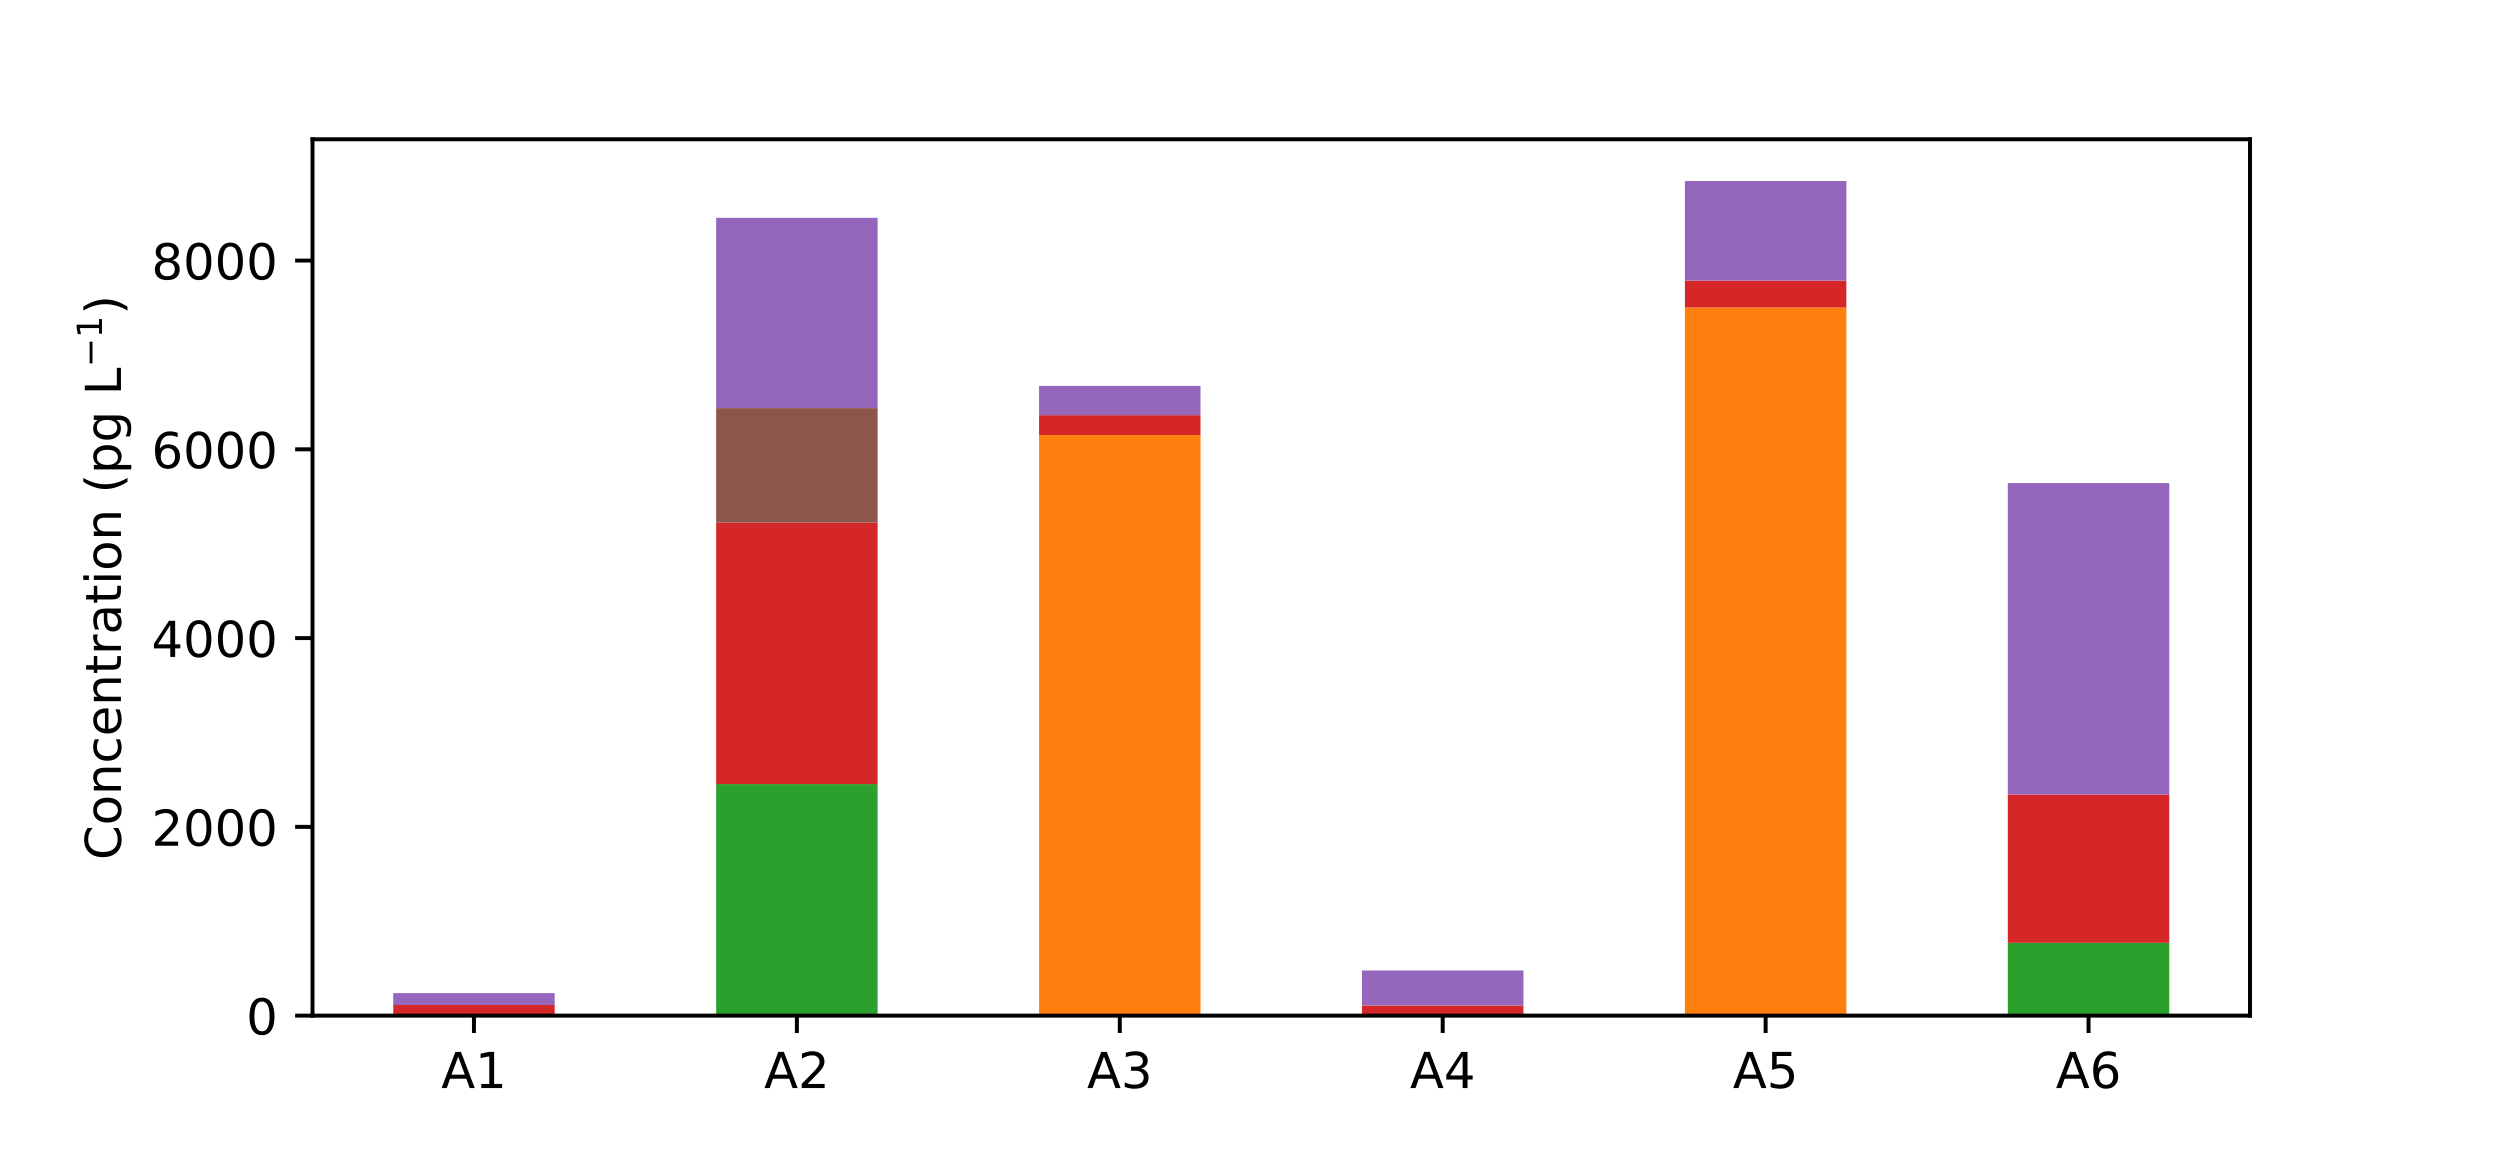
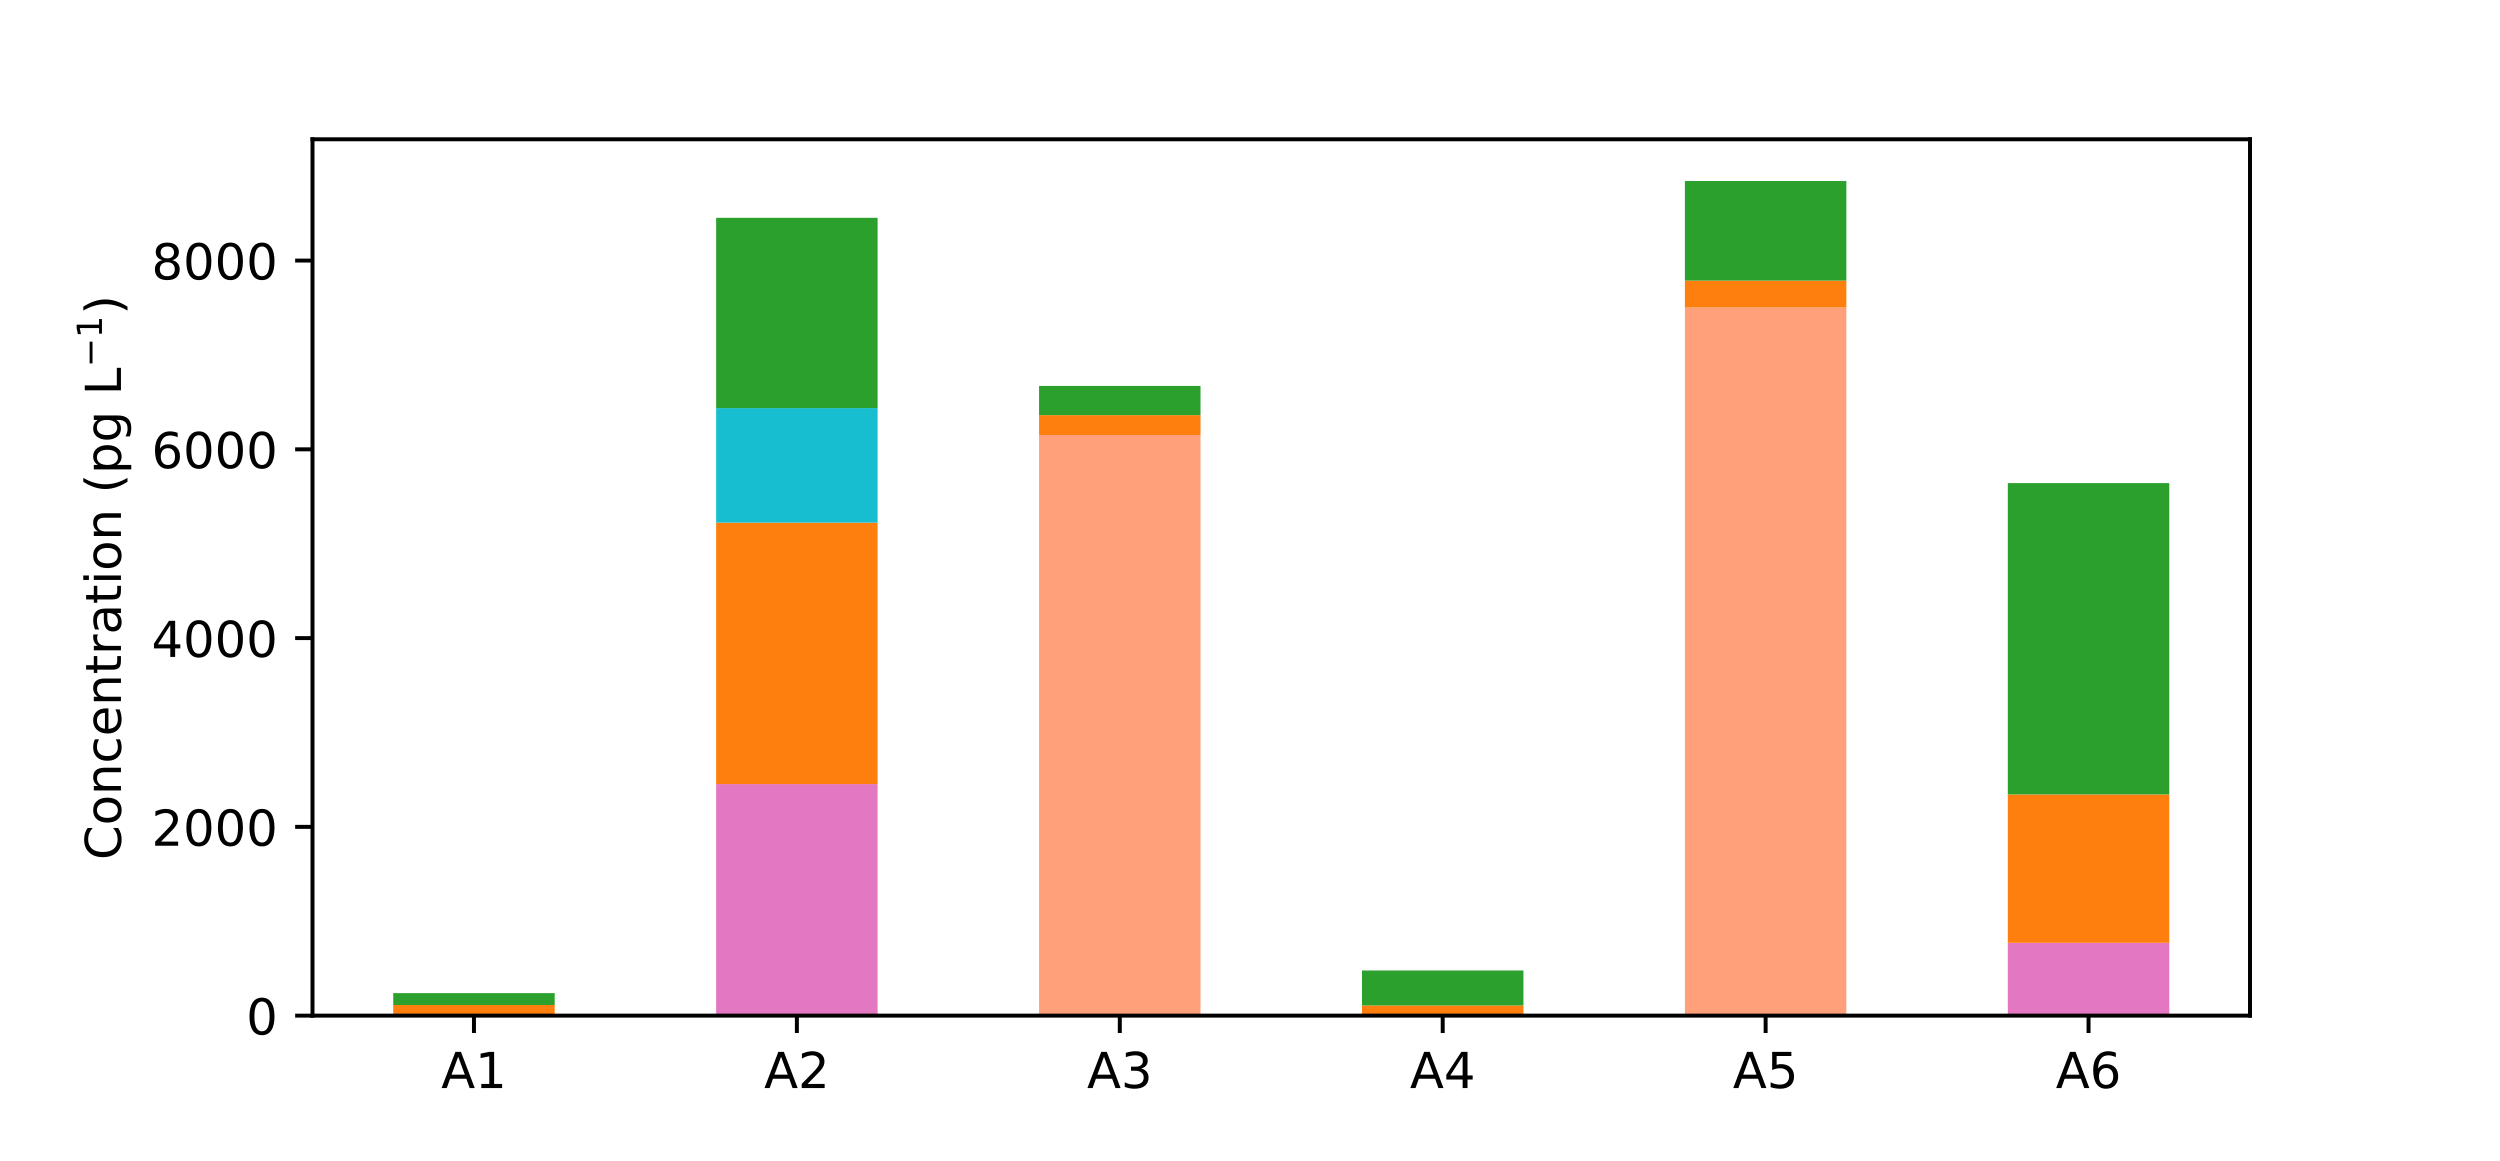
<svg xmlns="http://www.w3.org/2000/svg" xmlns:xlink="http://www.w3.org/1999/xlink" height="234pt" version="1.1" viewBox="0 0 504 234" width="504pt">
  <defs>
    <style type="text/css">
*{stroke-linecap:butt;stroke-linejoin:round;}
  </style>
  </defs>
  <g id="figure_1">
    <g id="patch_1">
      <path d="M 0 234  L 504 234  L 504 0  L 0 0  z " style="fill:none;" />
    </g>
    <g id="axes_1">
      <g id="patch_2">
        <path d="M 63 204.75  L 453.6 204.75  L 453.6 28.08  L 63 28.08  z " style="fill:none;" />
      </g>
      <g id="patch_3">
-         <path clip-path="url(#pc23c99d7c9)" d="M 79.275 204.75  L 111.825 204.75  L 111.825 204.75  L 79.275 204.75  z " style="fill:#ff7f0e;" />
+         <path clip-path="url(#pd451433a32)" d="M 79.275 204.75  L 111.825 204.75  L 111.825 204.75  L 79.275 204.75  z " style="fill:#ffa07a;" />
      </g>
      <g id="patch_4">
-         <path clip-path="url(#pc23c99d7c9)" d="M 144.375 204.75  L 176.925 204.75  L 176.925 204.75  L 144.375 204.75  z " style="fill:#ff7f0e;" />
+         <path clip-path="url(#pd451433a32)" d="M 144.375 204.75  L 176.925 204.75  L 176.925 204.75  L 144.375 204.75  z " style="fill:#ffa07a;" />
      </g>
      <g id="patch_5">
-         <path clip-path="url(#pc23c99d7c9)" d="M 209.475 204.75  L 242.025 204.75  L 242.025 87.694  L 209.475 87.694  z " style="fill:#ff7f0e;" />
+         <path clip-path="url(#pd451433a32)" d="M 209.475 204.75  L 242.025 204.75  L 242.025 87.694  L 209.475 87.694  z " style="fill:#ffa07a;" />
      </g>
      <g id="patch_6">
-         <path clip-path="url(#pc23c99d7c9)" d="M 274.575 204.75  L 307.125 204.75  L 307.125 204.75  L 274.575 204.75  z " style="fill:#ff7f0e;" />
+         <path clip-path="url(#pd451433a32)" d="M 274.575 204.75  L 307.125 204.75  L 307.125 204.75  L 274.575 204.75  z " style="fill:#ffa07a;" />
      </g>
      <g id="patch_7">
-         <path clip-path="url(#pc23c99d7c9)" d="M 339.675 204.75  L 372.225 204.75  L 372.225 61.994  L 339.675 61.994  z " style="fill:#ff7f0e;" />
+         <path clip-path="url(#pd451433a32)" d="M 339.675 204.75  L 372.225 204.75  L 372.225 61.994  L 339.675 61.994  z " style="fill:#ffa07a;" />
      </g>
      <g id="patch_8">
-         <path clip-path="url(#pc23c99d7c9)" d="M 404.775 204.75  L 437.325 204.75  L 437.325 204.75  L 404.775 204.75  z " style="fill:#ff7f0e;" />
+         <path clip-path="url(#pd451433a32)" d="M 404.775 204.75  L 437.325 204.75  L 437.325 204.75  L 404.775 204.75  z " style="fill:#ffa07a;" />
      </g>
      <g id="patch_9">
-         <path clip-path="url(#pc23c99d7c9)" d="M 79.275 204.75  L 111.825 204.75  L 111.825 204.75  L 79.275 204.75  z " style="fill:#2ca02c;" />
+         <path clip-path="url(#pd451433a32)" d="M 79.275 204.75  L 111.825 204.75  L 111.825 204.75  L 79.275 204.75  z " style="fill:#e377c2;" />
      </g>
      <g id="patch_10">
-         <path clip-path="url(#pc23c99d7c9)" d="M 144.375 204.75  L 176.925 204.75  L 176.925 158.073  L 144.375 158.073  z " style="fill:#2ca02c;" />
+         <path clip-path="url(#pd451433a32)" d="M 144.375 204.75  L 176.925 204.75  L 176.925 158.073  L 144.375 158.073  z " style="fill:#e377c2;" />
      </g>
      <g id="patch_11">
-         <path clip-path="url(#pc23c99d7c9)" d="M 209.475 204.75  L 242.025 204.75  L 242.025 204.75  L 209.475 204.75  z " style="fill:#2ca02c;" />
+         <path clip-path="url(#pd451433a32)" d="M 209.475 204.75  L 242.025 204.75  L 242.025 204.75  L 209.475 204.75  z " style="fill:#e377c2;" />
      </g>
      <g id="patch_12">
-         <path clip-path="url(#pc23c99d7c9)" d="M 274.575 204.75  L 307.125 204.75  L 307.125 204.75  L 274.575 204.75  z " style="fill:#2ca02c;" />
+         <path clip-path="url(#pd451433a32)" d="M 274.575 204.75  L 307.125 204.75  L 307.125 204.75  L 274.575 204.75  z " style="fill:#e377c2;" />
      </g>
      <g id="patch_13">
-         <path clip-path="url(#pc23c99d7c9)" d="M 339.675 204.75  L 372.225 204.75  L 372.225 204.75  L 339.675 204.75  z " style="fill:#2ca02c;" />
+         <path clip-path="url(#pd451433a32)" d="M 339.675 204.75  L 372.225 204.75  L 372.225 204.75  L 339.675 204.75  z " style="fill:#e377c2;" />
      </g>
      <g id="patch_14">
-         <path clip-path="url(#pc23c99d7c9)" d="M 404.775 204.75  L 437.325 204.75  L 437.325 190.076  L 404.775 190.076  z " style="fill:#2ca02c;" />
+         <path clip-path="url(#pd451433a32)" d="M 404.775 204.75  L 437.325 204.75  L 437.325 190.076  L 404.775 190.076  z " style="fill:#e377c2;" />
      </g>
      <g id="patch_15">
-         <path clip-path="url(#pc23c99d7c9)" d="M 79.275 204.75  L 111.825 204.75  L 111.825 202.611  L 79.275 202.611  z " style="fill:#d62728;" />
+         <path clip-path="url(#pd451433a32)" d="M 79.275 204.75  L 111.825 204.75  L 111.825 202.611  L 79.275 202.611  z " style="fill:#ff7f0e;" />
      </g>
      <g id="patch_16">
-         <path clip-path="url(#pc23c99d7c9)" d="M 144.375 158.073  L 176.925 158.073  L 176.925 105.361  L 144.375 105.361  z " style="fill:#d62728;" />
+         <path clip-path="url(#pd451433a32)" d="M 144.375 158.073  L 176.925 158.073  L 176.925 105.361  L 144.375 105.361  z " style="fill:#ff7f0e;" />
      </g>
      <g id="patch_17">
-         <path clip-path="url(#pc23c99d7c9)" d="M 209.475 87.694  L 242.025 87.694  L 242.025 83.693  L 209.475 83.693  z " style="fill:#d62728;" />
+         <path clip-path="url(#pd451433a32)" d="M 209.475 87.694  L 242.025 87.694  L 242.025 83.693  L 209.475 83.693  z " style="fill:#ff7f0e;" />
      </g>
      <g id="patch_18">
-         <path clip-path="url(#pc23c99d7c9)" d="M 274.575 204.75  L 307.125 204.75  L 307.125 202.699  L 274.575 202.699  z " style="fill:#d62728;" />
+         <path clip-path="url(#pd451433a32)" d="M 274.575 204.75  L 307.125 204.75  L 307.125 202.699  L 274.575 202.699  z " style="fill:#ff7f0e;" />
      </g>
      <g id="patch_19">
-         <path clip-path="url(#pc23c99d7c9)" d="M 339.675 61.994  L 372.225 61.994  L 372.225 56.576  L 339.675 56.576  z " style="fill:#d62728;" />
+         <path clip-path="url(#pd451433a32)" d="M 339.675 61.994  L 372.225 61.994  L 372.225 56.576  L 339.675 56.576  z " style="fill:#ff7f0e;" />
      </g>
      <g id="patch_20">
-         <path clip-path="url(#pc23c99d7c9)" d="M 404.775 190.076  L 437.325 190.076  L 437.325 160.159  L 404.775 160.159  z " style="fill:#d62728;" />
+         <path clip-path="url(#pd451433a32)" d="M 404.775 190.076  L 437.325 190.076  L 437.325 160.159  L 404.775 160.159  z " style="fill:#ff7f0e;" />
      </g>
      <g id="patch_21">
-         <path clip-path="url(#pc23c99d7c9)" d="M 79.275 204.75  L 111.825 204.75  L 111.825 204.75  L 79.275 204.75  z " style="fill:#8c564b;" />
+         <path clip-path="url(#pd451433a32)" d="M 79.275 204.75  L 111.825 204.75  L 111.825 204.75  L 79.275 204.75  z " style="fill:#17becf;" />
      </g>
      <g id="patch_22">
-         <path clip-path="url(#pc23c99d7c9)" d="M 144.375 105.361  L 176.925 105.361  L 176.925 82.273  L 144.375 82.273  z " style="fill:#8c564b;" />
+         <path clip-path="url(#pd451433a32)" d="M 144.375 105.361  L 176.925 105.361  L 176.925 82.273  L 144.375 82.273  z " style="fill:#17becf;" />
      </g>
      <g id="patch_23">
-         <path clip-path="url(#pc23c99d7c9)" d="M 209.475 204.75  L 242.025 204.75  L 242.025 204.75  L 209.475 204.75  z " style="fill:#8c564b;" />
+         <path clip-path="url(#pd451433a32)" d="M 209.475 204.75  L 242.025 204.75  L 242.025 204.75  L 209.475 204.75  z " style="fill:#17becf;" />
      </g>
      <g id="patch_24">
-         <path clip-path="url(#pc23c99d7c9)" d="M 274.575 204.75  L 307.125 204.75  L 307.125 204.75  L 274.575 204.75  z " style="fill:#8c564b;" />
+         <path clip-path="url(#pd451433a32)" d="M 274.575 204.75  L 307.125 204.75  L 307.125 204.75  L 274.575 204.75  z " style="fill:#17becf;" />
      </g>
      <g id="patch_25">
-         <path clip-path="url(#pc23c99d7c9)" d="M 339.675 204.75  L 372.225 204.75  L 372.225 204.75  L 339.675 204.75  z " style="fill:#8c564b;" />
+         <path clip-path="url(#pd451433a32)" d="M 339.675 204.75  L 372.225 204.75  L 372.225 204.75  L 339.675 204.75  z " style="fill:#17becf;" />
      </g>
      <g id="patch_26">
-         <path clip-path="url(#pc23c99d7c9)" d="M 404.775 204.75  L 437.325 204.75  L 437.325 204.75  L 404.775 204.75  z " style="fill:#8c564b;" />
+         <path clip-path="url(#pd451433a32)" d="M 404.775 204.75  L 437.325 204.75  L 437.325 204.75  L 404.775 204.75  z " style="fill:#17becf;" />
      </g>
      <g id="patch_27">
-         <path clip-path="url(#pc23c99d7c9)" d="M 79.275 202.611  L 111.825 202.611  L 111.825 200.213  L 79.275 200.213  z " style="fill:#9467bd;" />
+         <path clip-path="url(#pd451433a32)" d="M 79.275 202.611  L 111.825 202.611  L 111.825 200.213  L 79.275 200.213  z " style="fill:#2ca02c;" />
      </g>
      <g id="patch_28">
-         <path clip-path="url(#pc23c99d7c9)" d="M 144.375 82.273  L 176.925 82.273  L 176.925 43.912  L 144.375 43.912  z " style="fill:#9467bd;" />
+         <path clip-path="url(#pd451433a32)" d="M 144.375 82.273  L 176.925 82.273  L 176.925 43.912  L 144.375 43.912  z " style="fill:#2ca02c;" />
      </g>
      <g id="patch_29">
-         <path clip-path="url(#pc23c99d7c9)" d="M 209.475 83.693  L 242.025 83.693  L 242.025 77.8  L 209.475 77.8  z " style="fill:#9467bd;" />
+         <path clip-path="url(#pd451433a32)" d="M 209.475 83.693  L 242.025 83.693  L 242.025 77.8  L 209.475 77.8  z " style="fill:#2ca02c;" />
      </g>
      <g id="patch_30">
-         <path clip-path="url(#pc23c99d7c9)" d="M 274.575 202.699  L 307.125 202.699  L 307.125 195.651  L 274.575 195.651  z " style="fill:#9467bd;" />
+         <path clip-path="url(#pd451433a32)" d="M 274.575 202.699  L 307.125 202.699  L 307.125 195.651  L 274.575 195.651  z " style="fill:#2ca02c;" />
      </g>
      <g id="patch_31">
-         <path clip-path="url(#pc23c99d7c9)" d="M 339.675 56.576  L 372.225 56.576  L 372.225 36.493  L 339.675 36.493  z " style="fill:#9467bd;" />
+         <path clip-path="url(#pd451433a32)" d="M 339.675 56.576  L 372.225 56.576  L 372.225 36.493  L 339.675 36.493  z " style="fill:#2ca02c;" />
      </g>
      <g id="patch_32">
-         <path clip-path="url(#pc23c99d7c9)" d="M 404.775 160.159  L 437.325 160.159  L 437.325 97.393  L 404.775 97.393  z " style="fill:#9467bd;" />
+         <path clip-path="url(#pd451433a32)" d="M 404.775 160.159  L 437.325 160.159  L 437.325 97.393  L 404.775 97.393  z " style="fill:#2ca02c;" />
      </g>
      <g id="matplotlib.axis_1">
        <g id="xtick_1">
          <g id="line2d_1">
            <defs>
-               <path d="M 0 0  L 0 3.5  " id="m47c2559b7e" style="stroke:#000000;stroke-width:0.8;" />
-             </defs>
-             <g>
-               <use style="stroke:#000000;stroke-width:0.8;" x="95.55" xlink:href="#m47c2559b7e" y="204.75" />
+               <path d="M 0 0  L 0 3.5  " id="m24c3c29f36" style="stroke:#000000;stroke-width:0.8;" />
+             </defs>
+             <g>
+               <use style="stroke:#000000;stroke-width:0.8;" x="95.55" xlink:href="#m24c3c29f36" y="204.75" />
            </g>
          </g>
          <g id="text_1">
            <defs>
              <path d="M 34.188 63.188  L 20.797 26.906  L 47.609 26.906  z M 28.609 72.906  L 39.797 72.906  L 67.578 0  L 57.328 0  L 50.688 18.703  L 17.828 18.703  L 11.188 0  L 0.781 0  z " id="DejaVuSans-41" />
              <path d="M 12.406 8.297  L 28.516 8.297  L 28.516 63.922  L 10.984 60.406  L 10.984 69.391  L 28.422 72.906  L 38.281 72.906  L 38.281 8.297  L 54.391 8.297  L 54.391 0  L 12.406 0  z " id="DejaVuSans-31" />
            </defs>
            <g transform="translate(88.94844 219.3484)scale(0.1 -0.1)">
              <use xlink:href="#DejaVuSans-41" />
              <use x="68.408" xlink:href="#DejaVuSans-31" />
            </g>
          </g>
        </g>
        <g id="xtick_2">
          <g id="line2d_2">
            <g>
-               <use style="stroke:#000000;stroke-width:0.8;" x="160.65" xlink:href="#m47c2559b7e" y="204.75" />
+               <use style="stroke:#000000;stroke-width:0.8;" x="160.65" xlink:href="#m24c3c29f36" y="204.75" />
            </g>
          </g>
          <g id="text_2">
            <defs>
              <path d="M 19.188 8.297  L 53.609 8.297  L 53.609 0  L 7.328 0  L 7.328 8.297  Q 12.938 14.109 22.625 23.891  Q 32.328 33.688 34.812 36.531  Q 39.547 41.844 41.422 45.531  Q 43.312 49.219 43.312 52.781  Q 43.312 58.594 39.234 62.25  Q 35.156 65.922 28.609 65.922  Q 23.969 65.922 18.812 64.312  Q 13.672 62.703 7.812 59.422  L 7.812 69.391  Q 13.766 71.781 18.938 73  Q 24.125 74.219 28.422 74.219  Q 39.75 74.219 46.484 68.547  Q 53.219 62.891 53.219 53.422  Q 53.219 48.922 51.531 44.891  Q 49.859 40.875 45.406 35.406  Q 44.188 33.984 37.641 27.219  Q 31.109 20.453 19.188 8.297  z " id="DejaVuSans-32" />
            </defs>
            <g transform="translate(154.0484 219.3484)scale(0.1 -0.1)">
              <use xlink:href="#DejaVuSans-41" />
              <use x="68.408" xlink:href="#DejaVuSans-32" />
            </g>
          </g>
        </g>
        <g id="xtick_3">
          <g id="line2d_3">
            <g>
-               <use style="stroke:#000000;stroke-width:0.8;" x="225.75" xlink:href="#m47c2559b7e" y="204.75" />
+               <use style="stroke:#000000;stroke-width:0.8;" x="225.75" xlink:href="#m24c3c29f36" y="204.75" />
            </g>
          </g>
          <g id="text_3">
            <defs>
              <path d="M 40.578 39.312  Q 47.656 37.797 51.625 33  Q 55.609 28.219 55.609 21.188  Q 55.609 10.406 48.188 4.484  Q 40.766 -1.422 27.094 -1.422  Q 22.516 -1.422 17.656 -0.516  Q 12.797 0.391 7.625 2.203  L 7.625 11.719  Q 11.719 9.328 16.594 8.109  Q 21.484 6.891 26.812 6.891  Q 36.078 6.891 40.938 10.547  Q 45.797 14.203 45.797 21.188  Q 45.797 27.641 41.281 31.266  Q 36.766 34.906 28.719 34.906  L 20.219 34.906  L 20.219 43.016  L 29.109 43.016  Q 36.375 43.016 40.234 45.922  Q 44.094 48.828 44.094 54.297  Q 44.094 59.906 40.109 62.906  Q 36.141 65.922 28.719 65.922  Q 24.656 65.922 20.016 65.031  Q 15.375 64.156 9.812 62.312  L 9.812 71.094  Q 15.438 72.656 20.344 73.438  Q 25.25 74.219 29.594 74.219  Q 40.828 74.219 47.359 69.109  Q 53.906 64.016 53.906 55.328  Q 53.906 49.266 50.438 45.094  Q 46.969 40.922 40.578 39.312  z " id="DejaVuSans-33" />
            </defs>
            <g transform="translate(219.1484 219.3484)scale(0.1 -0.1)">
              <use xlink:href="#DejaVuSans-41" />
              <use x="68.408" xlink:href="#DejaVuSans-33" />
            </g>
          </g>
        </g>
        <g id="xtick_4">
          <g id="line2d_4">
            <g>
-               <use style="stroke:#000000;stroke-width:0.8;" x="290.85" xlink:href="#m47c2559b7e" y="204.75" />
+               <use style="stroke:#000000;stroke-width:0.8;" x="290.85" xlink:href="#m24c3c29f36" y="204.75" />
            </g>
          </g>
          <g id="text_4">
            <defs>
              <path d="M 37.797 64.312  L 12.891 25.391  L 37.797 25.391  z M 35.203 72.906  L 47.609 72.906  L 47.609 25.391  L 58.016 25.391  L 58.016 17.188  L 47.609 17.188  L 47.609 0  L 37.797 0  L 37.797 17.188  L 4.891 17.188  L 4.891 26.703  z " id="DejaVuSans-34" />
            </defs>
            <g transform="translate(284.2484 219.3484)scale(0.1 -0.1)">
              <use xlink:href="#DejaVuSans-41" />
              <use x="68.408" xlink:href="#DejaVuSans-34" />
            </g>
          </g>
        </g>
        <g id="xtick_5">
          <g id="line2d_5">
            <g>
-               <use style="stroke:#000000;stroke-width:0.8;" x="355.95" xlink:href="#m47c2559b7e" y="204.75" />
+               <use style="stroke:#000000;stroke-width:0.8;" x="355.95" xlink:href="#m24c3c29f36" y="204.75" />
            </g>
          </g>
          <g id="text_5">
            <defs>
              <path d="M 10.797 72.906  L 49.516 72.906  L 49.516 64.594  L 19.828 64.594  L 19.828 46.734  Q 21.969 47.469 24.109 47.828  Q 26.266 48.188 28.422 48.188  Q 40.625 48.188 47.75 41.5  Q 54.891 34.812 54.891 23.391  Q 54.891 11.625 47.562 5.094  Q 40.234 -1.422 26.906 -1.422  Q 22.312 -1.422 17.547 -0.641  Q 12.797 0.141 7.719 1.703  L 7.719 11.625  Q 12.109 9.234 16.797 8.062  Q 21.484 6.891 26.703 6.891  Q 35.156 6.891 40.078 11.328  Q 45.016 15.766 45.016 23.391  Q 45.016 31 40.078 35.438  Q 35.156 39.891 26.703 39.891  Q 22.75 39.891 18.812 39.016  Q 14.891 38.141 10.797 36.281  z " id="DejaVuSans-35" />
            </defs>
            <g transform="translate(349.3484 219.3484)scale(0.1 -0.1)">
              <use xlink:href="#DejaVuSans-41" />
              <use x="68.408" xlink:href="#DejaVuSans-35" />
            </g>
          </g>
        </g>
        <g id="xtick_6">
          <g id="line2d_6">
            <g>
-               <use style="stroke:#000000;stroke-width:0.8;" x="421.05" xlink:href="#m47c2559b7e" y="204.75" />
+               <use style="stroke:#000000;stroke-width:0.8;" x="421.05" xlink:href="#m24c3c29f36" y="204.75" />
            </g>
          </g>
          <g id="text_6">
            <defs>
              <path d="M 33.016 40.375  Q 26.375 40.375 22.484 35.828  Q 18.609 31.297 18.609 23.391  Q 18.609 15.531 22.484 10.953  Q 26.375 6.391 33.016 6.391  Q 39.656 6.391 43.531 10.953  Q 47.406 15.531 47.406 23.391  Q 47.406 31.297 43.531 35.828  Q 39.656 40.375 33.016 40.375  z M 52.594 71.297  L 52.594 62.312  Q 48.875 64.062 45.094 64.984  Q 41.312 65.922 37.594 65.922  Q 27.828 65.922 22.672 59.328  Q 17.531 52.734 16.797 39.406  Q 19.672 43.656 24.016 45.922  Q 28.375 48.188 33.594 48.188  Q 44.578 48.188 50.953 41.516  Q 57.328 34.859 57.328 23.391  Q 57.328 12.156 50.688 5.359  Q 44.047 -1.422 33.016 -1.422  Q 20.359 -1.422 13.672 8.266  Q 6.984 17.969 6.984 36.375  Q 6.984 53.656 15.188 63.938  Q 23.391 74.219 37.203 74.219  Q 40.922 74.219 44.703 73.484  Q 48.484 72.75 52.594 71.297  z " id="DejaVuSans-36" />
            </defs>
            <g transform="translate(414.4484 219.3484)scale(0.1 -0.1)">
              <use xlink:href="#DejaVuSans-41" />
              <use x="68.408" xlink:href="#DejaVuSans-36" />
            </g>
          </g>
        </g>
      </g>
      <g id="matplotlib.axis_2">
        <g id="ytick_1">
          <g id="line2d_7">
            <defs>
-               <path d="M 0 0  L -3.5 0  " id="m837c7a00e2" style="stroke:#000000;stroke-width:0.8;" />
-             </defs>
-             <g>
-               <use style="stroke:#000000;stroke-width:0.8;" x="63" xlink:href="#m837c7a00e2" y="204.75" />
+               <path d="M 0 0  L -3.5 0  " id="m7b937f1efb" style="stroke:#000000;stroke-width:0.8;" />
+             </defs>
+             <g>
+               <use style="stroke:#000000;stroke-width:0.8;" x="63" xlink:href="#m7b937f1efb" y="204.75" />
            </g>
          </g>
          <g id="text_7">
            <defs>
              <path d="M 31.781 66.406  Q 24.172 66.406 20.328 58.906  Q 16.5 51.422 16.5 36.375  Q 16.5 21.391 20.328 13.891  Q 24.172 6.391 31.781 6.391  Q 39.453 6.391 43.281 13.891  Q 47.125 21.391 47.125 36.375  Q 47.125 51.422 43.281 58.906  Q 39.453 66.406 31.781 66.406  z M 31.781 74.219  Q 44.047 74.219 50.516 64.516  Q 56.984 54.828 56.984 36.375  Q 56.984 17.969 50.516 8.266  Q 44.047 -1.422 31.781 -1.422  Q 19.531 -1.422 13.062 8.266  Q 6.594 17.969 6.594 36.375  Q 6.594 54.828 13.062 64.516  Q 19.531 74.219 31.781 74.219  z " id="DejaVuSans-30" />
            </defs>
            <g transform="translate(49.6375 208.5492)scale(0.1 -0.1)">
              <use xlink:href="#DejaVuSans-30" />
            </g>
          </g>
        </g>
        <g id="ytick_2">
          <g id="line2d_8">
            <g>
-               <use style="stroke:#000000;stroke-width:0.8;" x="63" xlink:href="#m837c7a00e2" y="166.695" />
+               <use style="stroke:#000000;stroke-width:0.8;" x="63" xlink:href="#m7b937f1efb" y="166.695" />
            </g>
          </g>
          <g id="text_8">
            <g transform="translate(30.55 170.494)scale(0.1 -0.1)">
              <use xlink:href="#DejaVuSans-32" />
              <use x="63.623" xlink:href="#DejaVuSans-30" />
              <use x="127.246" xlink:href="#DejaVuSans-30" />
              <use x="190.869" xlink:href="#DejaVuSans-30" />
            </g>
          </g>
        </g>
        <g id="ytick_3">
          <g id="line2d_9">
            <g>
-               <use style="stroke:#000000;stroke-width:0.8;" x="63" xlink:href="#m837c7a00e2" y="128.64" />
+               <use style="stroke:#000000;stroke-width:0.8;" x="63" xlink:href="#m7b937f1efb" y="128.64" />
            </g>
          </g>
          <g id="text_9">
            <g transform="translate(30.55 132.4389)scale(0.1 -0.1)">
              <use xlink:href="#DejaVuSans-34" />
              <use x="63.623" xlink:href="#DejaVuSans-30" />
              <use x="127.246" xlink:href="#DejaVuSans-30" />
              <use x="190.869" xlink:href="#DejaVuSans-30" />
            </g>
          </g>
        </g>
        <g id="ytick_4">
          <g id="line2d_10">
            <g>
-               <use style="stroke:#000000;stroke-width:0.8;" x="63" xlink:href="#m837c7a00e2" y="90.584" />
+               <use style="stroke:#000000;stroke-width:0.8;" x="63" xlink:href="#m7b937f1efb" y="90.584" />
            </g>
          </g>
          <g id="text_10">
            <g transform="translate(30.55 94.3837)scale(0.1 -0.1)">
              <use xlink:href="#DejaVuSans-36" />
              <use x="63.623" xlink:href="#DejaVuSans-30" />
              <use x="127.246" xlink:href="#DejaVuSans-30" />
              <use x="190.869" xlink:href="#DejaVuSans-30" />
            </g>
          </g>
        </g>
        <g id="ytick_5">
          <g id="line2d_11">
            <g>
-               <use style="stroke:#000000;stroke-width:0.8;" x="63" xlink:href="#m837c7a00e2" y="52.529" />
+               <use style="stroke:#000000;stroke-width:0.8;" x="63" xlink:href="#m7b937f1efb" y="52.529" />
            </g>
          </g>
          <g id="text_11">
            <defs>
              <path d="M 31.781 34.625  Q 24.75 34.625 20.719 30.859  Q 16.703 27.094 16.703 20.516  Q 16.703 13.922 20.719 10.156  Q 24.75 6.391 31.781 6.391  Q 38.812 6.391 42.859 10.172  Q 46.922 13.969 46.922 20.516  Q 46.922 27.094 42.891 30.859  Q 38.875 34.625 31.781 34.625  z M 21.922 38.812  Q 15.578 40.375 12.031 44.719  Q 8.5 49.078 8.5 55.328  Q 8.5 64.062 14.719 69.141  Q 20.953 74.219 31.781 74.219  Q 42.672 74.219 48.875 69.141  Q 55.078 64.062 55.078 55.328  Q 55.078 49.078 51.531 44.719  Q 48 40.375 41.703 38.812  Q 48.828 37.156 52.797 32.312  Q 56.781 27.484 56.781 20.516  Q 56.781 9.906 50.312 4.234  Q 43.844 -1.422 31.781 -1.422  Q 19.734 -1.422 13.25 4.234  Q 6.781 9.906 6.781 20.516  Q 6.781 27.484 10.781 32.312  Q 14.797 37.156 21.922 38.812  z M 18.312 54.391  Q 18.312 48.734 21.844 45.562  Q 25.391 42.391 31.781 42.391  Q 38.141 42.391 41.719 45.562  Q 45.312 48.734 45.312 54.391  Q 45.312 60.062 41.719 63.234  Q 38.141 66.406 31.781 66.406  Q 25.391 66.406 21.844 63.234  Q 18.312 60.062 18.312 54.391  z " id="DejaVuSans-38" />
            </defs>
            <g transform="translate(30.55 56.32853)scale(0.1 -0.1)">
              <use xlink:href="#DejaVuSans-38" />
              <use x="63.623" xlink:href="#DejaVuSans-30" />
              <use x="127.246" xlink:href="#DejaVuSans-30" />
              <use x="190.869" xlink:href="#DejaVuSans-30" />
            </g>
          </g>
        </g>
        <g id="text_12">
          <defs>
            <path d="M 64.406 67.281  L 64.406 56.891  Q 59.422 61.531 53.781 63.812  Q 48.141 66.109 41.797 66.109  Q 29.297 66.109 22.656 58.469  Q 16.016 50.828 16.016 36.375  Q 16.016 21.969 22.656 14.328  Q 29.297 6.688 41.797 6.688  Q 48.141 6.688 53.781 8.984  Q 59.422 11.281 64.406 15.922  L 64.406 5.609  Q 59.234 2.094 53.438 0.328  Q 47.656 -1.422 41.219 -1.422  Q 24.656 -1.422 15.125 8.703  Q 5.609 18.844 5.609 36.375  Q 5.609 53.953 15.125 64.078  Q 24.656 74.219 41.219 74.219  Q 47.75 74.219 53.531 72.484  Q 59.328 70.75 64.406 67.281  z " id="DejaVuSans-43" />
            <path d="M 30.609 48.391  Q 23.391 48.391 19.188 42.75  Q 14.984 37.109 14.984 27.297  Q 14.984 17.484 19.156 11.844  Q 23.344 6.203 30.609 6.203  Q 37.797 6.203 41.984 11.859  Q 46.188 17.531 46.188 27.297  Q 46.188 37.016 41.984 42.703  Q 37.797 48.391 30.609 48.391  z M 30.609 56  Q 42.328 56 49.016 48.375  Q 55.719 40.766 55.719 27.297  Q 55.719 13.875 49.016 6.219  Q 42.328 -1.422 30.609 -1.422  Q 18.844 -1.422 12.172 6.219  Q 5.516 13.875 5.516 27.297  Q 5.516 40.766 12.172 48.375  Q 18.844 56 30.609 56  z " id="DejaVuSans-6f" />
            <path d="M 54.891 33.016  L 54.891 0  L 45.906 0  L 45.906 32.719  Q 45.906 40.484 42.875 44.328  Q 39.844 48.188 33.797 48.188  Q 26.516 48.188 22.312 43.547  Q 18.109 38.922 18.109 30.906  L 18.109 0  L 9.078 0  L 9.078 54.688  L 18.109 54.688  L 18.109 46.188  Q 21.344 51.125 25.703 53.562  Q 30.078 56 35.797 56  Q 45.219 56 50.047 50.172  Q 54.891 44.344 54.891 33.016  z " id="DejaVuSans-6e" />
            <path d="M 48.781 52.594  L 48.781 44.188  Q 44.969 46.297 41.141 47.344  Q 37.312 48.391 33.406 48.391  Q 24.656 48.391 19.812 42.844  Q 14.984 37.312 14.984 27.297  Q 14.984 17.281 19.812 11.734  Q 24.656 6.203 33.406 6.203  Q 37.312 6.203 41.141 7.25  Q 44.969 8.297 48.781 10.406  L 48.781 2.094  Q 45.016 0.344 40.984 -0.531  Q 36.969 -1.422 32.422 -1.422  Q 20.062 -1.422 12.781 6.344  Q 5.516 14.109 5.516 27.297  Q 5.516 40.672 12.859 48.328  Q 20.219 56 33.016 56  Q 37.156 56 41.109 55.141  Q 45.062 54.297 48.781 52.594  z " id="DejaVuSans-63" />
            <path d="M 56.203 29.594  L 56.203 25.203  L 14.891 25.203  Q 15.484 15.922 20.484 11.062  Q 25.484 6.203 34.422 6.203  Q 39.594 6.203 44.453 7.469  Q 49.312 8.734 54.109 11.281  L 54.109 2.781  Q 49.266 0.734 44.188 -0.344  Q 39.109 -1.422 33.891 -1.422  Q 20.797 -1.422 13.156 6.188  Q 5.516 13.812 5.516 26.812  Q 5.516 40.234 12.766 48.109  Q 20.016 56 32.328 56  Q 43.359 56 49.781 48.891  Q 56.203 41.797 56.203 29.594  z M 47.219 32.234  Q 47.125 39.594 43.094 43.984  Q 39.062 48.391 32.422 48.391  Q 24.906 48.391 20.391 44.141  Q 15.875 39.891 15.188 32.172  z " id="DejaVuSans-65" />
            <path d="M 18.312 70.219  L 18.312 54.688  L 36.812 54.688  L 36.812 47.703  L 18.312 47.703  L 18.312 18.016  Q 18.312 11.328 20.141 9.422  Q 21.969 7.516 27.594 7.516  L 36.812 7.516  L 36.812 0  L 27.594 0  Q 17.188 0 13.234 3.875  Q 9.281 7.766 9.281 18.016  L 9.281 47.703  L 2.688 47.703  L 2.688 54.688  L 9.281 54.688  L 9.281 70.219  z " id="DejaVuSans-74" />
            <path d="M 41.109 46.297  Q 39.594 47.172 37.812 47.578  Q 36.031 48 33.891 48  Q 26.266 48 22.188 43.047  Q 18.109 38.094 18.109 28.812  L 18.109 0  L 9.078 0  L 9.078 54.688  L 18.109 54.688  L 18.109 46.188  Q 20.953 51.172 25.484 53.578  Q 30.031 56 36.531 56  Q 37.453 56 38.578 55.875  Q 39.703 55.766 41.062 55.516  z " id="DejaVuSans-72" />
            <path d="M 34.281 27.484  Q 23.391 27.484 19.188 25  Q 14.984 22.516 14.984 16.5  Q 14.984 11.719 18.141 8.906  Q 21.297 6.109 26.703 6.109  Q 34.188 6.109 38.703 11.406  Q 43.219 16.703 43.219 25.484  L 43.219 27.484  z M 52.203 31.203  L 52.203 0  L 43.219 0  L 43.219 8.297  Q 40.141 3.328 35.547 0.953  Q 30.953 -1.422 24.312 -1.422  Q 15.922 -1.422 10.953 3.297  Q 6 8.016 6 15.922  Q 6 25.141 12.172 29.828  Q 18.359 34.516 30.609 34.516  L 43.219 34.516  L 43.219 35.406  Q 43.219 41.609 39.141 45  Q 35.062 48.391 27.688 48.391  Q 23 48.391 18.547 47.266  Q 14.109 46.141 10.016 43.891  L 10.016 52.203  Q 14.938 54.109 19.578 55.047  Q 24.219 56 28.609 56  Q 40.484 56 46.344 49.844  Q 52.203 43.703 52.203 31.203  z " id="DejaVuSans-61" />
            <path d="M 9.422 54.688  L 18.406 54.688  L 18.406 0  L 9.422 0  z M 9.422 75.984  L 18.406 75.984  L 18.406 64.594  L 9.422 64.594  z " id="DejaVuSans-69" />
            <path id="DejaVuSans-20" />
            <path d="M 31 75.875  Q 24.469 64.656 21.281 53.656  Q 18.109 42.672 18.109 31.391  Q 18.109 20.125 21.312 9.062  Q 24.516 -2 31 -13.188  L 23.188 -13.188  Q 15.875 -1.703 12.234 9.375  Q 8.594 20.453 8.594 31.391  Q 8.594 42.281 12.203 53.312  Q 15.828 64.359 23.188 75.875  z " id="DejaVuSans-28" />
            <path d="M 18.109 8.203  L 18.109 -20.797  L 9.078 -20.797  L 9.078 54.688  L 18.109 54.688  L 18.109 46.391  Q 20.953 51.266 25.266 53.625  Q 29.594 56 35.594 56  Q 45.562 56 51.781 48.094  Q 58.016 40.188 58.016 27.297  Q 58.016 14.406 51.781 6.484  Q 45.562 -1.422 35.594 -1.422  Q 29.594 -1.422 25.266 0.953  Q 20.953 3.328 18.109 8.203  z M 48.688 27.297  Q 48.688 37.203 44.609 42.844  Q 40.531 48.484 33.406 48.484  Q 26.266 48.484 22.188 42.844  Q 18.109 37.203 18.109 27.297  Q 18.109 17.391 22.188 11.75  Q 26.266 6.109 33.406 6.109  Q 40.531 6.109 44.609 11.75  Q 48.688 17.391 48.688 27.297  z " id="DejaVuSans-70" />
            <path d="M 45.406 27.984  Q 45.406 37.75 41.375 43.109  Q 37.359 48.484 30.078 48.484  Q 22.859 48.484 18.828 43.109  Q 14.797 37.75 14.797 27.984  Q 14.797 18.266 18.828 12.891  Q 22.859 7.516 30.078 7.516  Q 37.359 7.516 41.375 12.891  Q 45.406 18.266 45.406 27.984  z M 54.391 6.781  Q 54.391 -7.172 48.188 -13.984  Q 42 -20.797 29.203 -20.797  Q 24.469 -20.797 20.266 -20.094  Q 16.062 -19.391 12.109 -17.922  L 12.109 -9.188  Q 16.062 -11.328 19.922 -12.344  Q 23.781 -13.375 27.781 -13.375  Q 36.625 -13.375 41.016 -8.766  Q 45.406 -4.156 45.406 5.172  L 45.406 9.625  Q 42.625 4.781 38.281 2.391  Q 33.938 0 27.875 0  Q 17.828 0 11.672 7.656  Q 5.516 15.328 5.516 27.984  Q 5.516 40.672 11.672 48.328  Q 17.828 56 27.875 56  Q 33.938 56 38.281 53.609  Q 42.625 51.219 45.406 46.391  L 45.406 54.688  L 54.391 54.688  z " id="DejaVuSans-67" />
            <path d="M 9.812 72.906  L 19.672 72.906  L 19.672 8.297  L 55.172 8.297  L 55.172 0  L 9.812 0  z " id="DejaVuSans-4c" />
            <path d="M 10.594 35.5  L 73.188 35.5  L 73.188 27.203  L 10.594 27.203  z " id="DejaVuSans-2212" />
            <path d="M 8.016 75.875  L 15.828 75.875  Q 23.141 64.359 26.781 53.312  Q 30.422 42.281 30.422 31.391  Q 30.422 20.453 26.781 9.375  Q 23.141 -1.703 15.828 -13.188  L 8.016 -13.188  Q 14.5 -2 17.703 9.062  Q 20.906 20.125 20.906 31.391  Q 20.906 42.672 17.703 53.656  Q 14.5 64.656 8.016 75.875  z " id="DejaVuSans-29" />
          </defs>
          <g transform="translate(24.45 173.365)rotate(-90)scale(0.1 -0.1)">
            <use transform="translate(0 0.684375)" xlink:href="#DejaVuSans-43" />
            <use transform="translate(69.82422 0.684375)" xlink:href="#DejaVuSans-6f" />
            <use transform="translate(131.0059 0.684375)" xlink:href="#DejaVuSans-6e" />
            <use transform="translate(194.3848 0.684375)" xlink:href="#DejaVuSans-63" />
            <use transform="translate(249.3652 0.684375)" xlink:href="#DejaVuSans-65" />
            <use transform="translate(310.8887 0.684375)" xlink:href="#DejaVuSans-6e" />
            <use transform="translate(374.2676 0.684375)" xlink:href="#DejaVuSans-74" />
            <use transform="translate(413.4766 0.684375)" xlink:href="#DejaVuSans-72" />
            <use transform="translate(454.5898 0.684375)" xlink:href="#DejaVuSans-61" />
            <use transform="translate(515.8691 0.684375)" xlink:href="#DejaVuSans-74" />
            <use transform="translate(555.0781 0.684375)" xlink:href="#DejaVuSans-69" />
            <use transform="translate(582.8613 0.684375)" xlink:href="#DejaVuSans-6f" />
            <use transform="translate(644.043 0.684375)" xlink:href="#DejaVuSans-6e" />
            <use transform="translate(707.4219 0.684375)" xlink:href="#DejaVuSans-20" />
            <use transform="translate(739.209 0.684375)" xlink:href="#DejaVuSans-28" />
            <use transform="translate(778.2227 0.684375)" xlink:href="#DejaVuSans-70" />
            <use transform="translate(841.6992 0.684375)" xlink:href="#DejaVuSans-67" />
            <use transform="translate(905.1758 0.684375)" xlink:href="#DejaVuSans-20" />
            <use transform="translate(936.9629 0.684375)" xlink:href="#DejaVuSans-4c" />
            <use transform="translate(993.6328 38.96563)scale(0.7)" xlink:href="#DejaVuSans-2212" />
            <use transform="translate(1052.285 38.96563)scale(0.7)" xlink:href="#DejaVuSans-31" />
            <use transform="translate(1099.556 0.684375)" xlink:href="#DejaVuSans-29" />
          </g>
        </g>
      </g>
      <g id="patch_33">
        <path d="M 63 204.75  L 63 28.08  " style="fill:none;stroke:#000000;stroke-linecap:square;stroke-linejoin:miter;stroke-width:0.8;" />
      </g>
      <g id="patch_34">
        <path d="M 453.6 204.75  L 453.6 28.08  " style="fill:none;stroke:#000000;stroke-linecap:square;stroke-linejoin:miter;stroke-width:0.8;" />
      </g>
      <g id="patch_35">
        <path d="M 63 204.75  L 453.6 204.75  " style="fill:none;stroke:#000000;stroke-linecap:square;stroke-linejoin:miter;stroke-width:0.8;" />
      </g>
      <g id="patch_36">
        <path d="M 63 28.08  L 453.6 28.08  " style="fill:none;stroke:#000000;stroke-linecap:square;stroke-linejoin:miter;stroke-width:0.8;" />
      </g>
    </g>
  </g>
  <defs>
-     <clipPath id="pc23c99d7c9">
+     <clipPath id="pd451433a32">
      <rect height="176.67" width="390.6" x="63" y="28.08" />
    </clipPath>
  </defs>
</svg>
